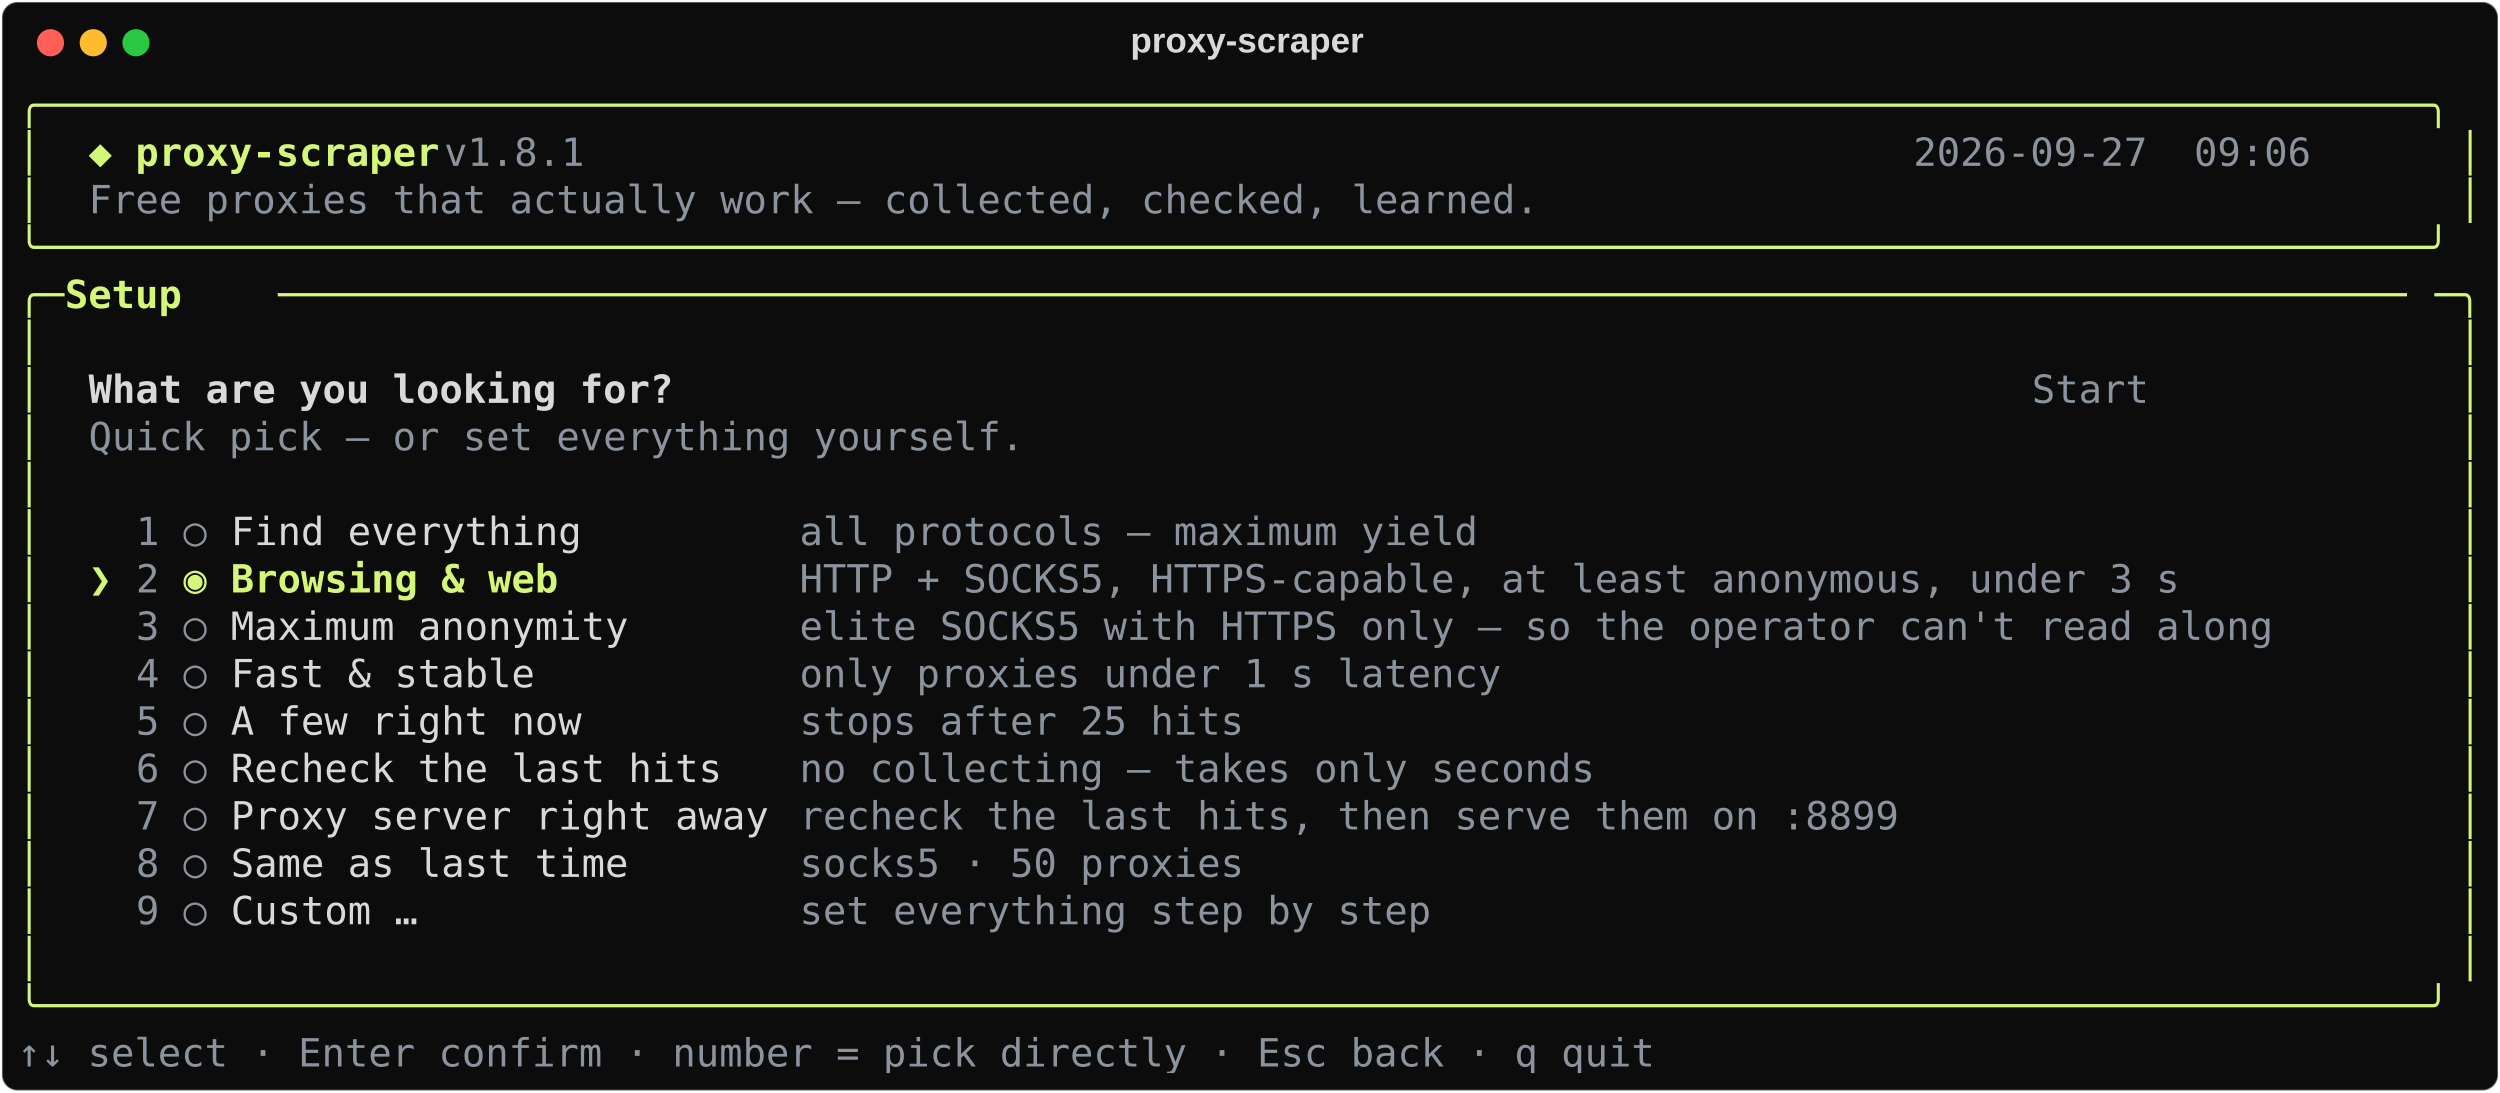
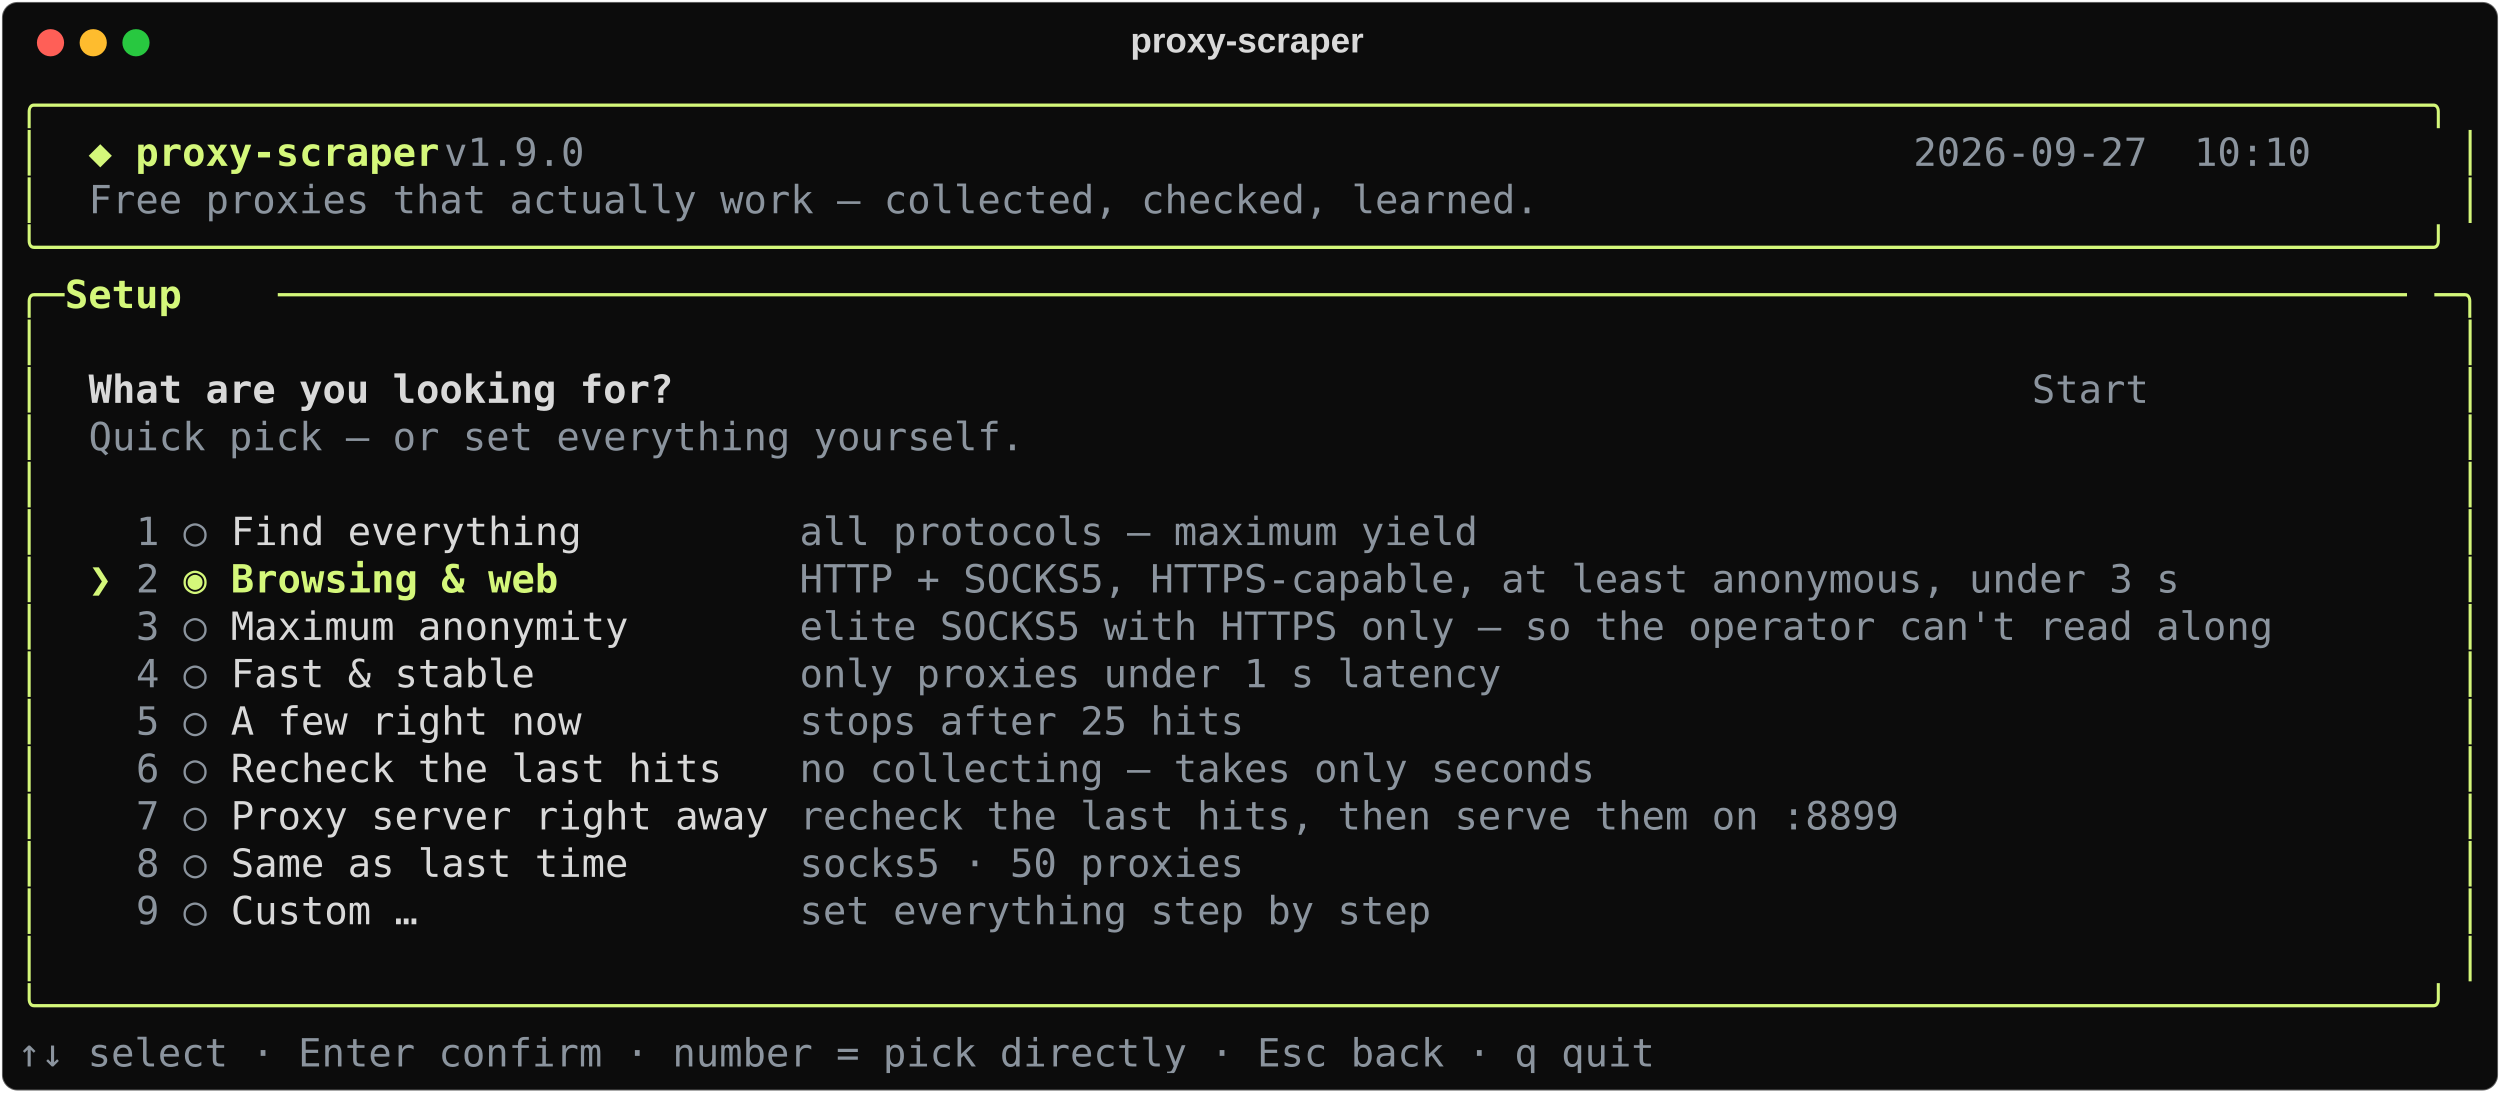
<svg xmlns="http://www.w3.org/2000/svg" class="rich-terminal" viewBox="0 0 1287 562.4">
  <style>

    @font-face {
        font-family: "Fira Code";
        src: local("FiraCode-Regular"),
                url("https://cdnjs.cloudflare.com/ajax/libs/firacode/6.2.0/woff2/FiraCode-Regular.woff2") format("woff2"),
                url("https://cdnjs.cloudflare.com/ajax/libs/firacode/6.2.0/woff/FiraCode-Regular.woff") format("woff");
        font-style: normal;
        font-weight: 400;
    }
    @font-face {
        font-family: "Fira Code";
        src: local("FiraCode-Bold"),
                url("https://cdnjs.cloudflare.com/ajax/libs/firacode/6.2.0/woff2/FiraCode-Bold.woff2") format("woff2"),
                url("https://cdnjs.cloudflare.com/ajax/libs/firacode/6.2.0/woff/FiraCode-Bold.woff") format("woff");
        font-style: bold;
        font-weight: 700;
    }

-     .terminal-1426403413-matrix {
+     .terminal-2761175112-matrix {
        font-family: Fira Code, monospace;
        font-size: 20px;
        line-height: 24.4px;
        font-variant-east-asian: full-width;
    }

-     .terminal-1426403413-title {
+     .terminal-2761175112-title {
        font-size: 18px;
        font-weight: bold;
        font-family: arial;
    }

-     .terminal-1426403413-r1 { fill: #d4f77a }
- .terminal-1426403413-r2 { fill: #d9d9d9 }
- .terminal-1426403413-r3 { fill: #d4f77a;font-weight: bold }
- .terminal-1426403413-r4 { fill: #8b949e }
- .terminal-1426403413-r5 { fill: #d9d9d9;font-weight: bold }
+     .terminal-2761175112-r1 { fill: #d4f77a }
+ .terminal-2761175112-r2 { fill: #d9d9d9 }
+ .terminal-2761175112-r3 { fill: #d4f77a;font-weight: bold }
+ .terminal-2761175112-r4 { fill: #8b949e }
+ .terminal-2761175112-r5 { fill: #d9d9d9;font-weight: bold }
    </style>
  <defs>
-     <clipPath id="terminal-1426403413-clip-terminal">
+     <clipPath id="terminal-2761175112-clip-terminal">
      <rect x="0" y="0" width="1267.8" height="511.4" />
    </clipPath>
-     <clipPath id="terminal-1426403413-line-0">
+     <clipPath id="terminal-2761175112-line-0">
      <rect x="0" y="1.5" width="1268.8" height="24.65" />
    </clipPath>
-     <clipPath id="terminal-1426403413-line-1">
+     <clipPath id="terminal-2761175112-line-1">
      <rect x="0" y="25.9" width="1268.8" height="24.65" />
    </clipPath>
-     <clipPath id="terminal-1426403413-line-2">
+     <clipPath id="terminal-2761175112-line-2">
      <rect x="0" y="50.3" width="1268.8" height="24.65" />
    </clipPath>
-     <clipPath id="terminal-1426403413-line-3">
+     <clipPath id="terminal-2761175112-line-3">
      <rect x="0" y="74.7" width="1268.8" height="24.65" />
    </clipPath>
-     <clipPath id="terminal-1426403413-line-4">
+     <clipPath id="terminal-2761175112-line-4">
      <rect x="0" y="99.1" width="1268.8" height="24.65" />
    </clipPath>
-     <clipPath id="terminal-1426403413-line-5">
+     <clipPath id="terminal-2761175112-line-5">
      <rect x="0" y="123.5" width="1268.8" height="24.65" />
    </clipPath>
-     <clipPath id="terminal-1426403413-line-6">
+     <clipPath id="terminal-2761175112-line-6">
      <rect x="0" y="147.9" width="1268.8" height="24.65" />
    </clipPath>
-     <clipPath id="terminal-1426403413-line-7">
+     <clipPath id="terminal-2761175112-line-7">
      <rect x="0" y="172.3" width="1268.8" height="24.65" />
    </clipPath>
-     <clipPath id="terminal-1426403413-line-8">
+     <clipPath id="terminal-2761175112-line-8">
      <rect x="0" y="196.7" width="1268.8" height="24.65" />
    </clipPath>
-     <clipPath id="terminal-1426403413-line-9">
+     <clipPath id="terminal-2761175112-line-9">
      <rect x="0" y="221.1" width="1268.8" height="24.65" />
    </clipPath>
-     <clipPath id="terminal-1426403413-line-10">
+     <clipPath id="terminal-2761175112-line-10">
      <rect x="0" y="245.5" width="1268.8" height="24.65" />
    </clipPath>
-     <clipPath id="terminal-1426403413-line-11">
+     <clipPath id="terminal-2761175112-line-11">
      <rect x="0" y="269.9" width="1268.8" height="24.65" />
    </clipPath>
-     <clipPath id="terminal-1426403413-line-12">
+     <clipPath id="terminal-2761175112-line-12">
      <rect x="0" y="294.3" width="1268.8" height="24.65" />
    </clipPath>
-     <clipPath id="terminal-1426403413-line-13">
+     <clipPath id="terminal-2761175112-line-13">
      <rect x="0" y="318.7" width="1268.8" height="24.65" />
    </clipPath>
-     <clipPath id="terminal-1426403413-line-14">
+     <clipPath id="terminal-2761175112-line-14">
      <rect x="0" y="343.1" width="1268.8" height="24.65" />
    </clipPath>
-     <clipPath id="terminal-1426403413-line-15">
+     <clipPath id="terminal-2761175112-line-15">
      <rect x="0" y="367.5" width="1268.8" height="24.65" />
    </clipPath>
-     <clipPath id="terminal-1426403413-line-16">
+     <clipPath id="terminal-2761175112-line-16">
      <rect x="0" y="391.9" width="1268.8" height="24.65" />
    </clipPath>
-     <clipPath id="terminal-1426403413-line-17">
+     <clipPath id="terminal-2761175112-line-17">
      <rect x="0" y="416.3" width="1268.8" height="24.65" />
    </clipPath>
-     <clipPath id="terminal-1426403413-line-18">
+     <clipPath id="terminal-2761175112-line-18">
      <rect x="0" y="440.7" width="1268.8" height="24.65" />
    </clipPath>
-     <clipPath id="terminal-1426403413-line-19">
+     <clipPath id="terminal-2761175112-line-19">
      <rect x="0" y="465.1" width="1268.8" height="24.65" />
    </clipPath>
  </defs>
  <rect fill="#0c0c0c" stroke="rgba(255,255,255,0.35)" stroke-width="1" x="1" y="1" width="1285" height="560.4" rx="8" />
-   <text class="terminal-1426403413-title" fill="#d9d9d9" text-anchor="middle" x="642" y="27">proxy-scraper</text>
+   <text class="terminal-2761175112-title" fill="#d9d9d9" text-anchor="middle" x="642" y="27">proxy-scraper</text>
  <g transform="translate(26,22)">
    <circle cx="0" cy="0" r="7" fill="#ff5f57" />
    <circle cx="22" cy="0" r="7" fill="#febc2e" />
    <circle cx="44" cy="0" r="7" fill="#28c840" />
  </g>
-   <g transform="translate(9, 41)" clip-path="url(#terminal-1426403413-clip-terminal)">
-     <g class="terminal-1426403413-matrix">
-       <text class="terminal-1426403413-r1" x="0" y="20" textLength="1268.8" clip-path="url(#terminal-1426403413-line-0)">╭──────────────────────────────────────────────────────────────────────────────────────────────────────╮</text>
-       <text class="terminal-1426403413-r2" x="1268.8" y="20" textLength="12.2" clip-path="url(#terminal-1426403413-line-0)">
- </text>
-       <text class="terminal-1426403413-r1" x="0" y="44.4" textLength="12.2" clip-path="url(#terminal-1426403413-line-1)">│</text>
-       <text class="terminal-1426403413-r3" x="36.6" y="44.4" textLength="183" clip-path="url(#terminal-1426403413-line-1)">◆ proxy-scraper</text>
-       <text class="terminal-1426403413-r4" x="219.6" y="44.4" textLength="97.6" clip-path="url(#terminal-1426403413-line-1)">  v1.8.1</text>
-       <text class="terminal-1426403413-r4" x="976" y="44.4" textLength="256.2" clip-path="url(#terminal-1426403413-line-1)">    2026-09-27  09:06</text>
-       <text class="terminal-1426403413-r1" x="1256.6" y="44.4" textLength="12.2" clip-path="url(#terminal-1426403413-line-1)">│</text>
-       <text class="terminal-1426403413-r2" x="1268.8" y="44.4" textLength="12.2" clip-path="url(#terminal-1426403413-line-1)">
- </text>
-       <text class="terminal-1426403413-r1" x="0" y="68.8" textLength="12.2" clip-path="url(#terminal-1426403413-line-2)">│</text>
-       <text class="terminal-1426403413-r4" x="36.6" y="68.8" textLength="939.4" clip-path="url(#terminal-1426403413-line-2)">Free proxies that actually work – collected, checked, learned.               </text>
-       <text class="terminal-1426403413-r1" x="1256.6" y="68.8" textLength="12.2" clip-path="url(#terminal-1426403413-line-2)">│</text>
-       <text class="terminal-1426403413-r2" x="1268.8" y="68.8" textLength="12.2" clip-path="url(#terminal-1426403413-line-2)">
- </text>
-       <text class="terminal-1426403413-r1" x="0" y="93.2" textLength="1268.8" clip-path="url(#terminal-1426403413-line-3)">╰──────────────────────────────────────────────────────────────────────────────────────────────────────╯</text>
-       <text class="terminal-1426403413-r2" x="1268.8" y="93.2" textLength="12.2" clip-path="url(#terminal-1426403413-line-3)">
- </text>
-       <text class="terminal-1426403413-r1" x="0" y="117.6" textLength="24.4" clip-path="url(#terminal-1426403413-line-4)">╭─</text>
-       <text class="terminal-1426403413-r3" x="24.4" y="117.6" textLength="109.8" clip-path="url(#terminal-1426403413-line-4)">  Setup  </text>
-       <text class="terminal-1426403413-r1" x="134.2" y="117.6" textLength="1110.2" clip-path="url(#terminal-1426403413-line-4)">───────────────────────────────────────────────────────────────────────────────────────────</text>
-       <text class="terminal-1426403413-r1" x="1244.4" y="117.6" textLength="24.4" clip-path="url(#terminal-1426403413-line-4)">─╮</text>
-       <text class="terminal-1426403413-r2" x="1268.8" y="117.6" textLength="12.2" clip-path="url(#terminal-1426403413-line-4)">
- </text>
-       <text class="terminal-1426403413-r1" x="0" y="142" textLength="12.2" clip-path="url(#terminal-1426403413-line-5)">│</text>
-       <text class="terminal-1426403413-r1" x="1256.6" y="142" textLength="12.2" clip-path="url(#terminal-1426403413-line-5)">│</text>
-       <text class="terminal-1426403413-r2" x="1268.8" y="142" textLength="12.2" clip-path="url(#terminal-1426403413-line-5)">
- </text>
-       <text class="terminal-1426403413-r1" x="0" y="166.4" textLength="12.2" clip-path="url(#terminal-1426403413-line-6)">│</text>
-       <text class="terminal-1426403413-r5" x="36.6" y="166.4" textLength="1000.4" clip-path="url(#terminal-1426403413-line-6)">What are you looking for?                                                         </text>
-       <text class="terminal-1426403413-r4" x="1037" y="166.4" textLength="195.2" clip-path="url(#terminal-1426403413-line-6)">           Start</text>
-       <text class="terminal-1426403413-r1" x="1256.6" y="166.4" textLength="12.2" clip-path="url(#terminal-1426403413-line-6)">│</text>
-       <text class="terminal-1426403413-r2" x="1268.8" y="166.4" textLength="12.2" clip-path="url(#terminal-1426403413-line-6)">
- </text>
-       <text class="terminal-1426403413-r1" x="0" y="190.8" textLength="12.2" clip-path="url(#terminal-1426403413-line-7)">│</text>
-       <text class="terminal-1426403413-r4" x="36.6" y="190.8" textLength="488" clip-path="url(#terminal-1426403413-line-7)">Quick pick – or set everything yourself.</text>
-       <text class="terminal-1426403413-r1" x="1256.6" y="190.8" textLength="12.2" clip-path="url(#terminal-1426403413-line-7)">│</text>
-       <text class="terminal-1426403413-r2" x="1268.8" y="190.8" textLength="12.2" clip-path="url(#terminal-1426403413-line-7)">
- </text>
-       <text class="terminal-1426403413-r1" x="0" y="215.2" textLength="12.2" clip-path="url(#terminal-1426403413-line-8)">│</text>
-       <text class="terminal-1426403413-r1" x="1256.6" y="215.2" textLength="12.2" clip-path="url(#terminal-1426403413-line-8)">│</text>
-       <text class="terminal-1426403413-r2" x="1268.8" y="215.2" textLength="12.2" clip-path="url(#terminal-1426403413-line-8)">
- </text>
-       <text class="terminal-1426403413-r1" x="0" y="239.6" textLength="12.2" clip-path="url(#terminal-1426403413-line-9)">│</text>
-       <text class="terminal-1426403413-r4" x="61" y="239.6" textLength="12.2" clip-path="url(#terminal-1426403413-line-9)">1</text>
-       <text class="terminal-1426403413-r4" x="85.4" y="239.6" textLength="12.2" clip-path="url(#terminal-1426403413-line-9)">○</text>
-       <text class="terminal-1426403413-r2" x="109.8" y="239.6" textLength="280.6" clip-path="url(#terminal-1426403413-line-9)">Find everything        </text>
-       <text class="terminal-1426403413-r4" x="402.6" y="239.6" textLength="829.6" clip-path="url(#terminal-1426403413-line-9)">all protocols – maximum yield                                       </text>
-       <text class="terminal-1426403413-r1" x="1256.6" y="239.6" textLength="12.2" clip-path="url(#terminal-1426403413-line-9)">│</text>
-       <text class="terminal-1426403413-r2" x="1268.8" y="239.6" textLength="12.2" clip-path="url(#terminal-1426403413-line-9)">
- </text>
-       <text class="terminal-1426403413-r1" x="0" y="264" textLength="12.2" clip-path="url(#terminal-1426403413-line-10)">│</text>
-       <text class="terminal-1426403413-r3" x="36.6" y="264" textLength="12.2" clip-path="url(#terminal-1426403413-line-10)">❯</text>
-       <text class="terminal-1426403413-r4" x="61" y="264" textLength="12.2" clip-path="url(#terminal-1426403413-line-10)">2</text>
-       <text class="terminal-1426403413-r3" x="85.4" y="264" textLength="12.2" clip-path="url(#terminal-1426403413-line-10)">◉</text>
-       <text class="terminal-1426403413-r3" x="109.8" y="264" textLength="280.6" clip-path="url(#terminal-1426403413-line-10)">Browsing &amp; web         </text>
-       <text class="terminal-1426403413-r4" x="402.6" y="264" textLength="829.6" clip-path="url(#terminal-1426403413-line-10)">HTTP + SOCKS5, HTTPS-capable, at least anonymous, under 3 s         </text>
-       <text class="terminal-1426403413-r1" x="1256.6" y="264" textLength="12.2" clip-path="url(#terminal-1426403413-line-10)">│</text>
-       <text class="terminal-1426403413-r2" x="1268.8" y="264" textLength="12.2" clip-path="url(#terminal-1426403413-line-10)">
- </text>
-       <text class="terminal-1426403413-r1" x="0" y="288.4" textLength="12.2" clip-path="url(#terminal-1426403413-line-11)">│</text>
-       <text class="terminal-1426403413-r4" x="61" y="288.4" textLength="12.2" clip-path="url(#terminal-1426403413-line-11)">3</text>
-       <text class="terminal-1426403413-r4" x="85.4" y="288.4" textLength="12.2" clip-path="url(#terminal-1426403413-line-11)">○</text>
-       <text class="terminal-1426403413-r2" x="109.8" y="288.4" textLength="280.6" clip-path="url(#terminal-1426403413-line-11)">Maximum anonymity      </text>
-       <text class="terminal-1426403413-r4" x="402.6" y="288.4" textLength="829.6" clip-path="url(#terminal-1426403413-line-11)">elite SOCKS5 with HTTPS only – so the operator can't read along     </text>
-       <text class="terminal-1426403413-r1" x="1256.6" y="288.4" textLength="12.2" clip-path="url(#terminal-1426403413-line-11)">│</text>
-       <text class="terminal-1426403413-r2" x="1268.8" y="288.4" textLength="12.2" clip-path="url(#terminal-1426403413-line-11)">
- </text>
-       <text class="terminal-1426403413-r1" x="0" y="312.8" textLength="12.2" clip-path="url(#terminal-1426403413-line-12)">│</text>
-       <text class="terminal-1426403413-r4" x="61" y="312.8" textLength="12.2" clip-path="url(#terminal-1426403413-line-12)">4</text>
-       <text class="terminal-1426403413-r4" x="85.4" y="312.8" textLength="12.2" clip-path="url(#terminal-1426403413-line-12)">○</text>
-       <text class="terminal-1426403413-r2" x="109.8" y="312.8" textLength="280.6" clip-path="url(#terminal-1426403413-line-12)">Fast &amp; stable          </text>
-       <text class="terminal-1426403413-r4" x="402.6" y="312.8" textLength="829.6" clip-path="url(#terminal-1426403413-line-12)">only proxies under 1 s latency                                      </text>
-       <text class="terminal-1426403413-r1" x="1256.6" y="312.8" textLength="12.2" clip-path="url(#terminal-1426403413-line-12)">│</text>
-       <text class="terminal-1426403413-r2" x="1268.8" y="312.8" textLength="12.2" clip-path="url(#terminal-1426403413-line-12)">
- </text>
-       <text class="terminal-1426403413-r1" x="0" y="337.2" textLength="12.2" clip-path="url(#terminal-1426403413-line-13)">│</text>
-       <text class="terminal-1426403413-r4" x="61" y="337.2" textLength="12.2" clip-path="url(#terminal-1426403413-line-13)">5</text>
-       <text class="terminal-1426403413-r4" x="85.4" y="337.2" textLength="12.2" clip-path="url(#terminal-1426403413-line-13)">○</text>
-       <text class="terminal-1426403413-r2" x="109.8" y="337.2" textLength="280.6" clip-path="url(#terminal-1426403413-line-13)">A few right now        </text>
-       <text class="terminal-1426403413-r4" x="402.6" y="337.2" textLength="829.6" clip-path="url(#terminal-1426403413-line-13)">stops after 25 hits                                                 </text>
-       <text class="terminal-1426403413-r1" x="1256.6" y="337.2" textLength="12.2" clip-path="url(#terminal-1426403413-line-13)">│</text>
-       <text class="terminal-1426403413-r2" x="1268.8" y="337.2" textLength="12.2" clip-path="url(#terminal-1426403413-line-13)">
- </text>
-       <text class="terminal-1426403413-r1" x="0" y="361.6" textLength="12.2" clip-path="url(#terminal-1426403413-line-14)">│</text>
-       <text class="terminal-1426403413-r4" x="61" y="361.6" textLength="12.2" clip-path="url(#terminal-1426403413-line-14)">6</text>
-       <text class="terminal-1426403413-r4" x="85.4" y="361.6" textLength="12.2" clip-path="url(#terminal-1426403413-line-14)">○</text>
-       <text class="terminal-1426403413-r2" x="109.8" y="361.6" textLength="280.6" clip-path="url(#terminal-1426403413-line-14)">Recheck the last hits  </text>
-       <text class="terminal-1426403413-r4" x="402.6" y="361.6" textLength="829.6" clip-path="url(#terminal-1426403413-line-14)">no collecting – takes only seconds                                  </text>
-       <text class="terminal-1426403413-r1" x="1256.6" y="361.6" textLength="12.2" clip-path="url(#terminal-1426403413-line-14)">│</text>
-       <text class="terminal-1426403413-r2" x="1268.8" y="361.6" textLength="12.2" clip-path="url(#terminal-1426403413-line-14)">
- </text>
-       <text class="terminal-1426403413-r1" x="0" y="386" textLength="12.2" clip-path="url(#terminal-1426403413-line-15)">│</text>
-       <text class="terminal-1426403413-r4" x="61" y="386" textLength="12.2" clip-path="url(#terminal-1426403413-line-15)">7</text>
-       <text class="terminal-1426403413-r4" x="85.4" y="386" textLength="12.2" clip-path="url(#terminal-1426403413-line-15)">○</text>
-       <text class="terminal-1426403413-r2" x="109.8" y="386" textLength="280.6" clip-path="url(#terminal-1426403413-line-15)">Proxy server right away</text>
-       <text class="terminal-1426403413-r4" x="402.6" y="386" textLength="829.6" clip-path="url(#terminal-1426403413-line-15)">recheck the last hits, then serve them on :8899                     </text>
-       <text class="terminal-1426403413-r1" x="1256.6" y="386" textLength="12.2" clip-path="url(#terminal-1426403413-line-15)">│</text>
-       <text class="terminal-1426403413-r2" x="1268.8" y="386" textLength="12.2" clip-path="url(#terminal-1426403413-line-15)">
- </text>
-       <text class="terminal-1426403413-r1" x="0" y="410.4" textLength="12.2" clip-path="url(#terminal-1426403413-line-16)">│</text>
-       <text class="terminal-1426403413-r4" x="61" y="410.4" textLength="12.2" clip-path="url(#terminal-1426403413-line-16)">8</text>
-       <text class="terminal-1426403413-r4" x="85.4" y="410.4" textLength="12.2" clip-path="url(#terminal-1426403413-line-16)">○</text>
-       <text class="terminal-1426403413-r2" x="109.8" y="410.4" textLength="280.6" clip-path="url(#terminal-1426403413-line-16)">Same as last time      </text>
-       <text class="terminal-1426403413-r4" x="402.6" y="410.4" textLength="829.6" clip-path="url(#terminal-1426403413-line-16)">socks5 · 50 proxies                                                 </text>
-       <text class="terminal-1426403413-r1" x="1256.6" y="410.4" textLength="12.2" clip-path="url(#terminal-1426403413-line-16)">│</text>
-       <text class="terminal-1426403413-r2" x="1268.8" y="410.4" textLength="12.2" clip-path="url(#terminal-1426403413-line-16)">
- </text>
-       <text class="terminal-1426403413-r1" x="0" y="434.8" textLength="12.2" clip-path="url(#terminal-1426403413-line-17)">│</text>
-       <text class="terminal-1426403413-r4" x="61" y="434.8" textLength="12.2" clip-path="url(#terminal-1426403413-line-17)">9</text>
-       <text class="terminal-1426403413-r4" x="85.4" y="434.8" textLength="12.2" clip-path="url(#terminal-1426403413-line-17)">○</text>
-       <text class="terminal-1426403413-r2" x="109.8" y="434.8" textLength="280.6" clip-path="url(#terminal-1426403413-line-17)">Custom …               </text>
-       <text class="terminal-1426403413-r4" x="402.6" y="434.8" textLength="829.6" clip-path="url(#terminal-1426403413-line-17)">set everything step by step                                         </text>
-       <text class="terminal-1426403413-r1" x="1256.6" y="434.8" textLength="12.2" clip-path="url(#terminal-1426403413-line-17)">│</text>
-       <text class="terminal-1426403413-r2" x="1268.8" y="434.8" textLength="12.2" clip-path="url(#terminal-1426403413-line-17)">
- </text>
-       <text class="terminal-1426403413-r1" x="0" y="459.2" textLength="12.2" clip-path="url(#terminal-1426403413-line-18)">│</text>
-       <text class="terminal-1426403413-r1" x="1256.6" y="459.2" textLength="12.2" clip-path="url(#terminal-1426403413-line-18)">│</text>
-       <text class="terminal-1426403413-r2" x="1268.8" y="459.2" textLength="12.2" clip-path="url(#terminal-1426403413-line-18)">
- </text>
-       <text class="terminal-1426403413-r1" x="0" y="483.6" textLength="1268.8" clip-path="url(#terminal-1426403413-line-19)">╰──────────────────────────────────────────────────────────────────────────────────────────────────────╯</text>
-       <text class="terminal-1426403413-r2" x="1268.8" y="483.6" textLength="12.2" clip-path="url(#terminal-1426403413-line-19)">
- </text>
-       <text class="terminal-1426403413-r4" x="0" y="508" textLength="878.4" clip-path="url(#terminal-1426403413-line-20)">  ↑↓ select · Enter confirm · number = pick directly · Esc back · q quit</text>
-       <text class="terminal-1426403413-r2" x="1268.8" y="508" textLength="12.2" clip-path="url(#terminal-1426403413-line-20)">
+   <g transform="translate(9, 41)" clip-path="url(#terminal-2761175112-clip-terminal)">
+     <g class="terminal-2761175112-matrix">
+       <text class="terminal-2761175112-r1" x="0" y="20" textLength="1268.8" clip-path="url(#terminal-2761175112-line-0)">╭──────────────────────────────────────────────────────────────────────────────────────────────────────╮</text>
+       <text class="terminal-2761175112-r2" x="1268.8" y="20" textLength="12.2" clip-path="url(#terminal-2761175112-line-0)">
+ </text>
+       <text class="terminal-2761175112-r1" x="0" y="44.4" textLength="12.2" clip-path="url(#terminal-2761175112-line-1)">│</text>
+       <text class="terminal-2761175112-r3" x="36.6" y="44.4" textLength="183" clip-path="url(#terminal-2761175112-line-1)">◆ proxy-scraper</text>
+       <text class="terminal-2761175112-r4" x="219.6" y="44.4" textLength="97.6" clip-path="url(#terminal-2761175112-line-1)">  v1.9.0</text>
+       <text class="terminal-2761175112-r4" x="976" y="44.4" textLength="256.2" clip-path="url(#terminal-2761175112-line-1)">    2026-09-27  10:10</text>
+       <text class="terminal-2761175112-r1" x="1256.6" y="44.4" textLength="12.2" clip-path="url(#terminal-2761175112-line-1)">│</text>
+       <text class="terminal-2761175112-r2" x="1268.8" y="44.4" textLength="12.2" clip-path="url(#terminal-2761175112-line-1)">
+ </text>
+       <text class="terminal-2761175112-r1" x="0" y="68.8" textLength="12.2" clip-path="url(#terminal-2761175112-line-2)">│</text>
+       <text class="terminal-2761175112-r4" x="36.6" y="68.8" textLength="939.4" clip-path="url(#terminal-2761175112-line-2)">Free proxies that actually work – collected, checked, learned.               </text>
+       <text class="terminal-2761175112-r1" x="1256.6" y="68.8" textLength="12.2" clip-path="url(#terminal-2761175112-line-2)">│</text>
+       <text class="terminal-2761175112-r2" x="1268.8" y="68.8" textLength="12.2" clip-path="url(#terminal-2761175112-line-2)">
+ </text>
+       <text class="terminal-2761175112-r1" x="0" y="93.2" textLength="1268.8" clip-path="url(#terminal-2761175112-line-3)">╰──────────────────────────────────────────────────────────────────────────────────────────────────────╯</text>
+       <text class="terminal-2761175112-r2" x="1268.8" y="93.2" textLength="12.2" clip-path="url(#terminal-2761175112-line-3)">
+ </text>
+       <text class="terminal-2761175112-r1" x="0" y="117.6" textLength="24.4" clip-path="url(#terminal-2761175112-line-4)">╭─</text>
+       <text class="terminal-2761175112-r3" x="24.4" y="117.6" textLength="109.8" clip-path="url(#terminal-2761175112-line-4)">  Setup  </text>
+       <text class="terminal-2761175112-r1" x="134.2" y="117.6" textLength="1110.2" clip-path="url(#terminal-2761175112-line-4)">───────────────────────────────────────────────────────────────────────────────────────────</text>
+       <text class="terminal-2761175112-r1" x="1244.4" y="117.6" textLength="24.4" clip-path="url(#terminal-2761175112-line-4)">─╮</text>
+       <text class="terminal-2761175112-r2" x="1268.8" y="117.6" textLength="12.2" clip-path="url(#terminal-2761175112-line-4)">
+ </text>
+       <text class="terminal-2761175112-r1" x="0" y="142" textLength="12.2" clip-path="url(#terminal-2761175112-line-5)">│</text>
+       <text class="terminal-2761175112-r1" x="1256.6" y="142" textLength="12.2" clip-path="url(#terminal-2761175112-line-5)">│</text>
+       <text class="terminal-2761175112-r2" x="1268.8" y="142" textLength="12.2" clip-path="url(#terminal-2761175112-line-5)">
+ </text>
+       <text class="terminal-2761175112-r1" x="0" y="166.4" textLength="12.2" clip-path="url(#terminal-2761175112-line-6)">│</text>
+       <text class="terminal-2761175112-r5" x="36.6" y="166.4" textLength="1000.4" clip-path="url(#terminal-2761175112-line-6)">What are you looking for?                                                         </text>
+       <text class="terminal-2761175112-r4" x="1037" y="166.4" textLength="195.2" clip-path="url(#terminal-2761175112-line-6)">           Start</text>
+       <text class="terminal-2761175112-r1" x="1256.6" y="166.4" textLength="12.2" clip-path="url(#terminal-2761175112-line-6)">│</text>
+       <text class="terminal-2761175112-r2" x="1268.8" y="166.4" textLength="12.2" clip-path="url(#terminal-2761175112-line-6)">
+ </text>
+       <text class="terminal-2761175112-r1" x="0" y="190.8" textLength="12.2" clip-path="url(#terminal-2761175112-line-7)">│</text>
+       <text class="terminal-2761175112-r4" x="36.6" y="190.8" textLength="488" clip-path="url(#terminal-2761175112-line-7)">Quick pick – or set everything yourself.</text>
+       <text class="terminal-2761175112-r1" x="1256.6" y="190.8" textLength="12.2" clip-path="url(#terminal-2761175112-line-7)">│</text>
+       <text class="terminal-2761175112-r2" x="1268.8" y="190.8" textLength="12.2" clip-path="url(#terminal-2761175112-line-7)">
+ </text>
+       <text class="terminal-2761175112-r1" x="0" y="215.2" textLength="12.2" clip-path="url(#terminal-2761175112-line-8)">│</text>
+       <text class="terminal-2761175112-r1" x="1256.6" y="215.2" textLength="12.2" clip-path="url(#terminal-2761175112-line-8)">│</text>
+       <text class="terminal-2761175112-r2" x="1268.8" y="215.2" textLength="12.2" clip-path="url(#terminal-2761175112-line-8)">
+ </text>
+       <text class="terminal-2761175112-r1" x="0" y="239.6" textLength="12.2" clip-path="url(#terminal-2761175112-line-9)">│</text>
+       <text class="terminal-2761175112-r4" x="61" y="239.6" textLength="12.2" clip-path="url(#terminal-2761175112-line-9)">1</text>
+       <text class="terminal-2761175112-r4" x="85.4" y="239.6" textLength="12.2" clip-path="url(#terminal-2761175112-line-9)">○</text>
+       <text class="terminal-2761175112-r2" x="109.8" y="239.6" textLength="280.6" clip-path="url(#terminal-2761175112-line-9)">Find everything        </text>
+       <text class="terminal-2761175112-r4" x="402.6" y="239.6" textLength="829.6" clip-path="url(#terminal-2761175112-line-9)">all protocols – maximum yield                                       </text>
+       <text class="terminal-2761175112-r1" x="1256.6" y="239.6" textLength="12.2" clip-path="url(#terminal-2761175112-line-9)">│</text>
+       <text class="terminal-2761175112-r2" x="1268.8" y="239.6" textLength="12.2" clip-path="url(#terminal-2761175112-line-9)">
+ </text>
+       <text class="terminal-2761175112-r1" x="0" y="264" textLength="12.2" clip-path="url(#terminal-2761175112-line-10)">│</text>
+       <text class="terminal-2761175112-r3" x="36.6" y="264" textLength="12.2" clip-path="url(#terminal-2761175112-line-10)">❯</text>
+       <text class="terminal-2761175112-r4" x="61" y="264" textLength="12.2" clip-path="url(#terminal-2761175112-line-10)">2</text>
+       <text class="terminal-2761175112-r3" x="85.4" y="264" textLength="12.2" clip-path="url(#terminal-2761175112-line-10)">◉</text>
+       <text class="terminal-2761175112-r3" x="109.8" y="264" textLength="280.6" clip-path="url(#terminal-2761175112-line-10)">Browsing &amp; web         </text>
+       <text class="terminal-2761175112-r4" x="402.6" y="264" textLength="829.6" clip-path="url(#terminal-2761175112-line-10)">HTTP + SOCKS5, HTTPS-capable, at least anonymous, under 3 s         </text>
+       <text class="terminal-2761175112-r1" x="1256.6" y="264" textLength="12.2" clip-path="url(#terminal-2761175112-line-10)">│</text>
+       <text class="terminal-2761175112-r2" x="1268.8" y="264" textLength="12.2" clip-path="url(#terminal-2761175112-line-10)">
+ </text>
+       <text class="terminal-2761175112-r1" x="0" y="288.4" textLength="12.2" clip-path="url(#terminal-2761175112-line-11)">│</text>
+       <text class="terminal-2761175112-r4" x="61" y="288.4" textLength="12.2" clip-path="url(#terminal-2761175112-line-11)">3</text>
+       <text class="terminal-2761175112-r4" x="85.4" y="288.4" textLength="12.2" clip-path="url(#terminal-2761175112-line-11)">○</text>
+       <text class="terminal-2761175112-r2" x="109.8" y="288.4" textLength="280.6" clip-path="url(#terminal-2761175112-line-11)">Maximum anonymity      </text>
+       <text class="terminal-2761175112-r4" x="402.6" y="288.4" textLength="829.6" clip-path="url(#terminal-2761175112-line-11)">elite SOCKS5 with HTTPS only – so the operator can't read along     </text>
+       <text class="terminal-2761175112-r1" x="1256.6" y="288.4" textLength="12.2" clip-path="url(#terminal-2761175112-line-11)">│</text>
+       <text class="terminal-2761175112-r2" x="1268.8" y="288.4" textLength="12.2" clip-path="url(#terminal-2761175112-line-11)">
+ </text>
+       <text class="terminal-2761175112-r1" x="0" y="312.8" textLength="12.2" clip-path="url(#terminal-2761175112-line-12)">│</text>
+       <text class="terminal-2761175112-r4" x="61" y="312.8" textLength="12.2" clip-path="url(#terminal-2761175112-line-12)">4</text>
+       <text class="terminal-2761175112-r4" x="85.4" y="312.8" textLength="12.2" clip-path="url(#terminal-2761175112-line-12)">○</text>
+       <text class="terminal-2761175112-r2" x="109.8" y="312.8" textLength="280.6" clip-path="url(#terminal-2761175112-line-12)">Fast &amp; stable          </text>
+       <text class="terminal-2761175112-r4" x="402.6" y="312.8" textLength="829.6" clip-path="url(#terminal-2761175112-line-12)">only proxies under 1 s latency                                      </text>
+       <text class="terminal-2761175112-r1" x="1256.6" y="312.8" textLength="12.2" clip-path="url(#terminal-2761175112-line-12)">│</text>
+       <text class="terminal-2761175112-r2" x="1268.8" y="312.8" textLength="12.2" clip-path="url(#terminal-2761175112-line-12)">
+ </text>
+       <text class="terminal-2761175112-r1" x="0" y="337.2" textLength="12.2" clip-path="url(#terminal-2761175112-line-13)">│</text>
+       <text class="terminal-2761175112-r4" x="61" y="337.2" textLength="12.2" clip-path="url(#terminal-2761175112-line-13)">5</text>
+       <text class="terminal-2761175112-r4" x="85.4" y="337.2" textLength="12.2" clip-path="url(#terminal-2761175112-line-13)">○</text>
+       <text class="terminal-2761175112-r2" x="109.8" y="337.2" textLength="280.6" clip-path="url(#terminal-2761175112-line-13)">A few right now        </text>
+       <text class="terminal-2761175112-r4" x="402.6" y="337.2" textLength="829.6" clip-path="url(#terminal-2761175112-line-13)">stops after 25 hits                                                 </text>
+       <text class="terminal-2761175112-r1" x="1256.6" y="337.2" textLength="12.2" clip-path="url(#terminal-2761175112-line-13)">│</text>
+       <text class="terminal-2761175112-r2" x="1268.8" y="337.2" textLength="12.2" clip-path="url(#terminal-2761175112-line-13)">
+ </text>
+       <text class="terminal-2761175112-r1" x="0" y="361.6" textLength="12.2" clip-path="url(#terminal-2761175112-line-14)">│</text>
+       <text class="terminal-2761175112-r4" x="61" y="361.6" textLength="12.2" clip-path="url(#terminal-2761175112-line-14)">6</text>
+       <text class="terminal-2761175112-r4" x="85.4" y="361.6" textLength="12.2" clip-path="url(#terminal-2761175112-line-14)">○</text>
+       <text class="terminal-2761175112-r2" x="109.8" y="361.6" textLength="280.6" clip-path="url(#terminal-2761175112-line-14)">Recheck the last hits  </text>
+       <text class="terminal-2761175112-r4" x="402.6" y="361.6" textLength="829.6" clip-path="url(#terminal-2761175112-line-14)">no collecting – takes only seconds                                  </text>
+       <text class="terminal-2761175112-r1" x="1256.6" y="361.6" textLength="12.2" clip-path="url(#terminal-2761175112-line-14)">│</text>
+       <text class="terminal-2761175112-r2" x="1268.8" y="361.6" textLength="12.2" clip-path="url(#terminal-2761175112-line-14)">
+ </text>
+       <text class="terminal-2761175112-r1" x="0" y="386" textLength="12.2" clip-path="url(#terminal-2761175112-line-15)">│</text>
+       <text class="terminal-2761175112-r4" x="61" y="386" textLength="12.2" clip-path="url(#terminal-2761175112-line-15)">7</text>
+       <text class="terminal-2761175112-r4" x="85.4" y="386" textLength="12.2" clip-path="url(#terminal-2761175112-line-15)">○</text>
+       <text class="terminal-2761175112-r2" x="109.8" y="386" textLength="280.6" clip-path="url(#terminal-2761175112-line-15)">Proxy server right away</text>
+       <text class="terminal-2761175112-r4" x="402.6" y="386" textLength="829.6" clip-path="url(#terminal-2761175112-line-15)">recheck the last hits, then serve them on :8899                     </text>
+       <text class="terminal-2761175112-r1" x="1256.6" y="386" textLength="12.2" clip-path="url(#terminal-2761175112-line-15)">│</text>
+       <text class="terminal-2761175112-r2" x="1268.8" y="386" textLength="12.2" clip-path="url(#terminal-2761175112-line-15)">
+ </text>
+       <text class="terminal-2761175112-r1" x="0" y="410.4" textLength="12.2" clip-path="url(#terminal-2761175112-line-16)">│</text>
+       <text class="terminal-2761175112-r4" x="61" y="410.4" textLength="12.2" clip-path="url(#terminal-2761175112-line-16)">8</text>
+       <text class="terminal-2761175112-r4" x="85.4" y="410.4" textLength="12.2" clip-path="url(#terminal-2761175112-line-16)">○</text>
+       <text class="terminal-2761175112-r2" x="109.8" y="410.4" textLength="280.6" clip-path="url(#terminal-2761175112-line-16)">Same as last time      </text>
+       <text class="terminal-2761175112-r4" x="402.6" y="410.4" textLength="829.6" clip-path="url(#terminal-2761175112-line-16)">socks5 · 50 proxies                                                 </text>
+       <text class="terminal-2761175112-r1" x="1256.6" y="410.4" textLength="12.2" clip-path="url(#terminal-2761175112-line-16)">│</text>
+       <text class="terminal-2761175112-r2" x="1268.8" y="410.4" textLength="12.2" clip-path="url(#terminal-2761175112-line-16)">
+ </text>
+       <text class="terminal-2761175112-r1" x="0" y="434.8" textLength="12.2" clip-path="url(#terminal-2761175112-line-17)">│</text>
+       <text class="terminal-2761175112-r4" x="61" y="434.8" textLength="12.2" clip-path="url(#terminal-2761175112-line-17)">9</text>
+       <text class="terminal-2761175112-r4" x="85.4" y="434.8" textLength="12.2" clip-path="url(#terminal-2761175112-line-17)">○</text>
+       <text class="terminal-2761175112-r2" x="109.8" y="434.8" textLength="280.6" clip-path="url(#terminal-2761175112-line-17)">Custom …               </text>
+       <text class="terminal-2761175112-r4" x="402.6" y="434.8" textLength="829.6" clip-path="url(#terminal-2761175112-line-17)">set everything step by step                                         </text>
+       <text class="terminal-2761175112-r1" x="1256.6" y="434.8" textLength="12.2" clip-path="url(#terminal-2761175112-line-17)">│</text>
+       <text class="terminal-2761175112-r2" x="1268.8" y="434.8" textLength="12.2" clip-path="url(#terminal-2761175112-line-17)">
+ </text>
+       <text class="terminal-2761175112-r1" x="0" y="459.2" textLength="12.2" clip-path="url(#terminal-2761175112-line-18)">│</text>
+       <text class="terminal-2761175112-r1" x="1256.6" y="459.2" textLength="12.2" clip-path="url(#terminal-2761175112-line-18)">│</text>
+       <text class="terminal-2761175112-r2" x="1268.8" y="459.2" textLength="12.2" clip-path="url(#terminal-2761175112-line-18)">
+ </text>
+       <text class="terminal-2761175112-r1" x="0" y="483.6" textLength="1268.8" clip-path="url(#terminal-2761175112-line-19)">╰──────────────────────────────────────────────────────────────────────────────────────────────────────╯</text>
+       <text class="terminal-2761175112-r2" x="1268.8" y="483.6" textLength="12.2" clip-path="url(#terminal-2761175112-line-19)">
+ </text>
+       <text class="terminal-2761175112-r4" x="0" y="508" textLength="878.4" clip-path="url(#terminal-2761175112-line-20)">  ↑↓ select · Enter confirm · number = pick directly · Esc back · q quit</text>
+       <text class="terminal-2761175112-r2" x="1268.8" y="508" textLength="12.2" clip-path="url(#terminal-2761175112-line-20)">
</text>
    </g>
  </g>
</svg>
